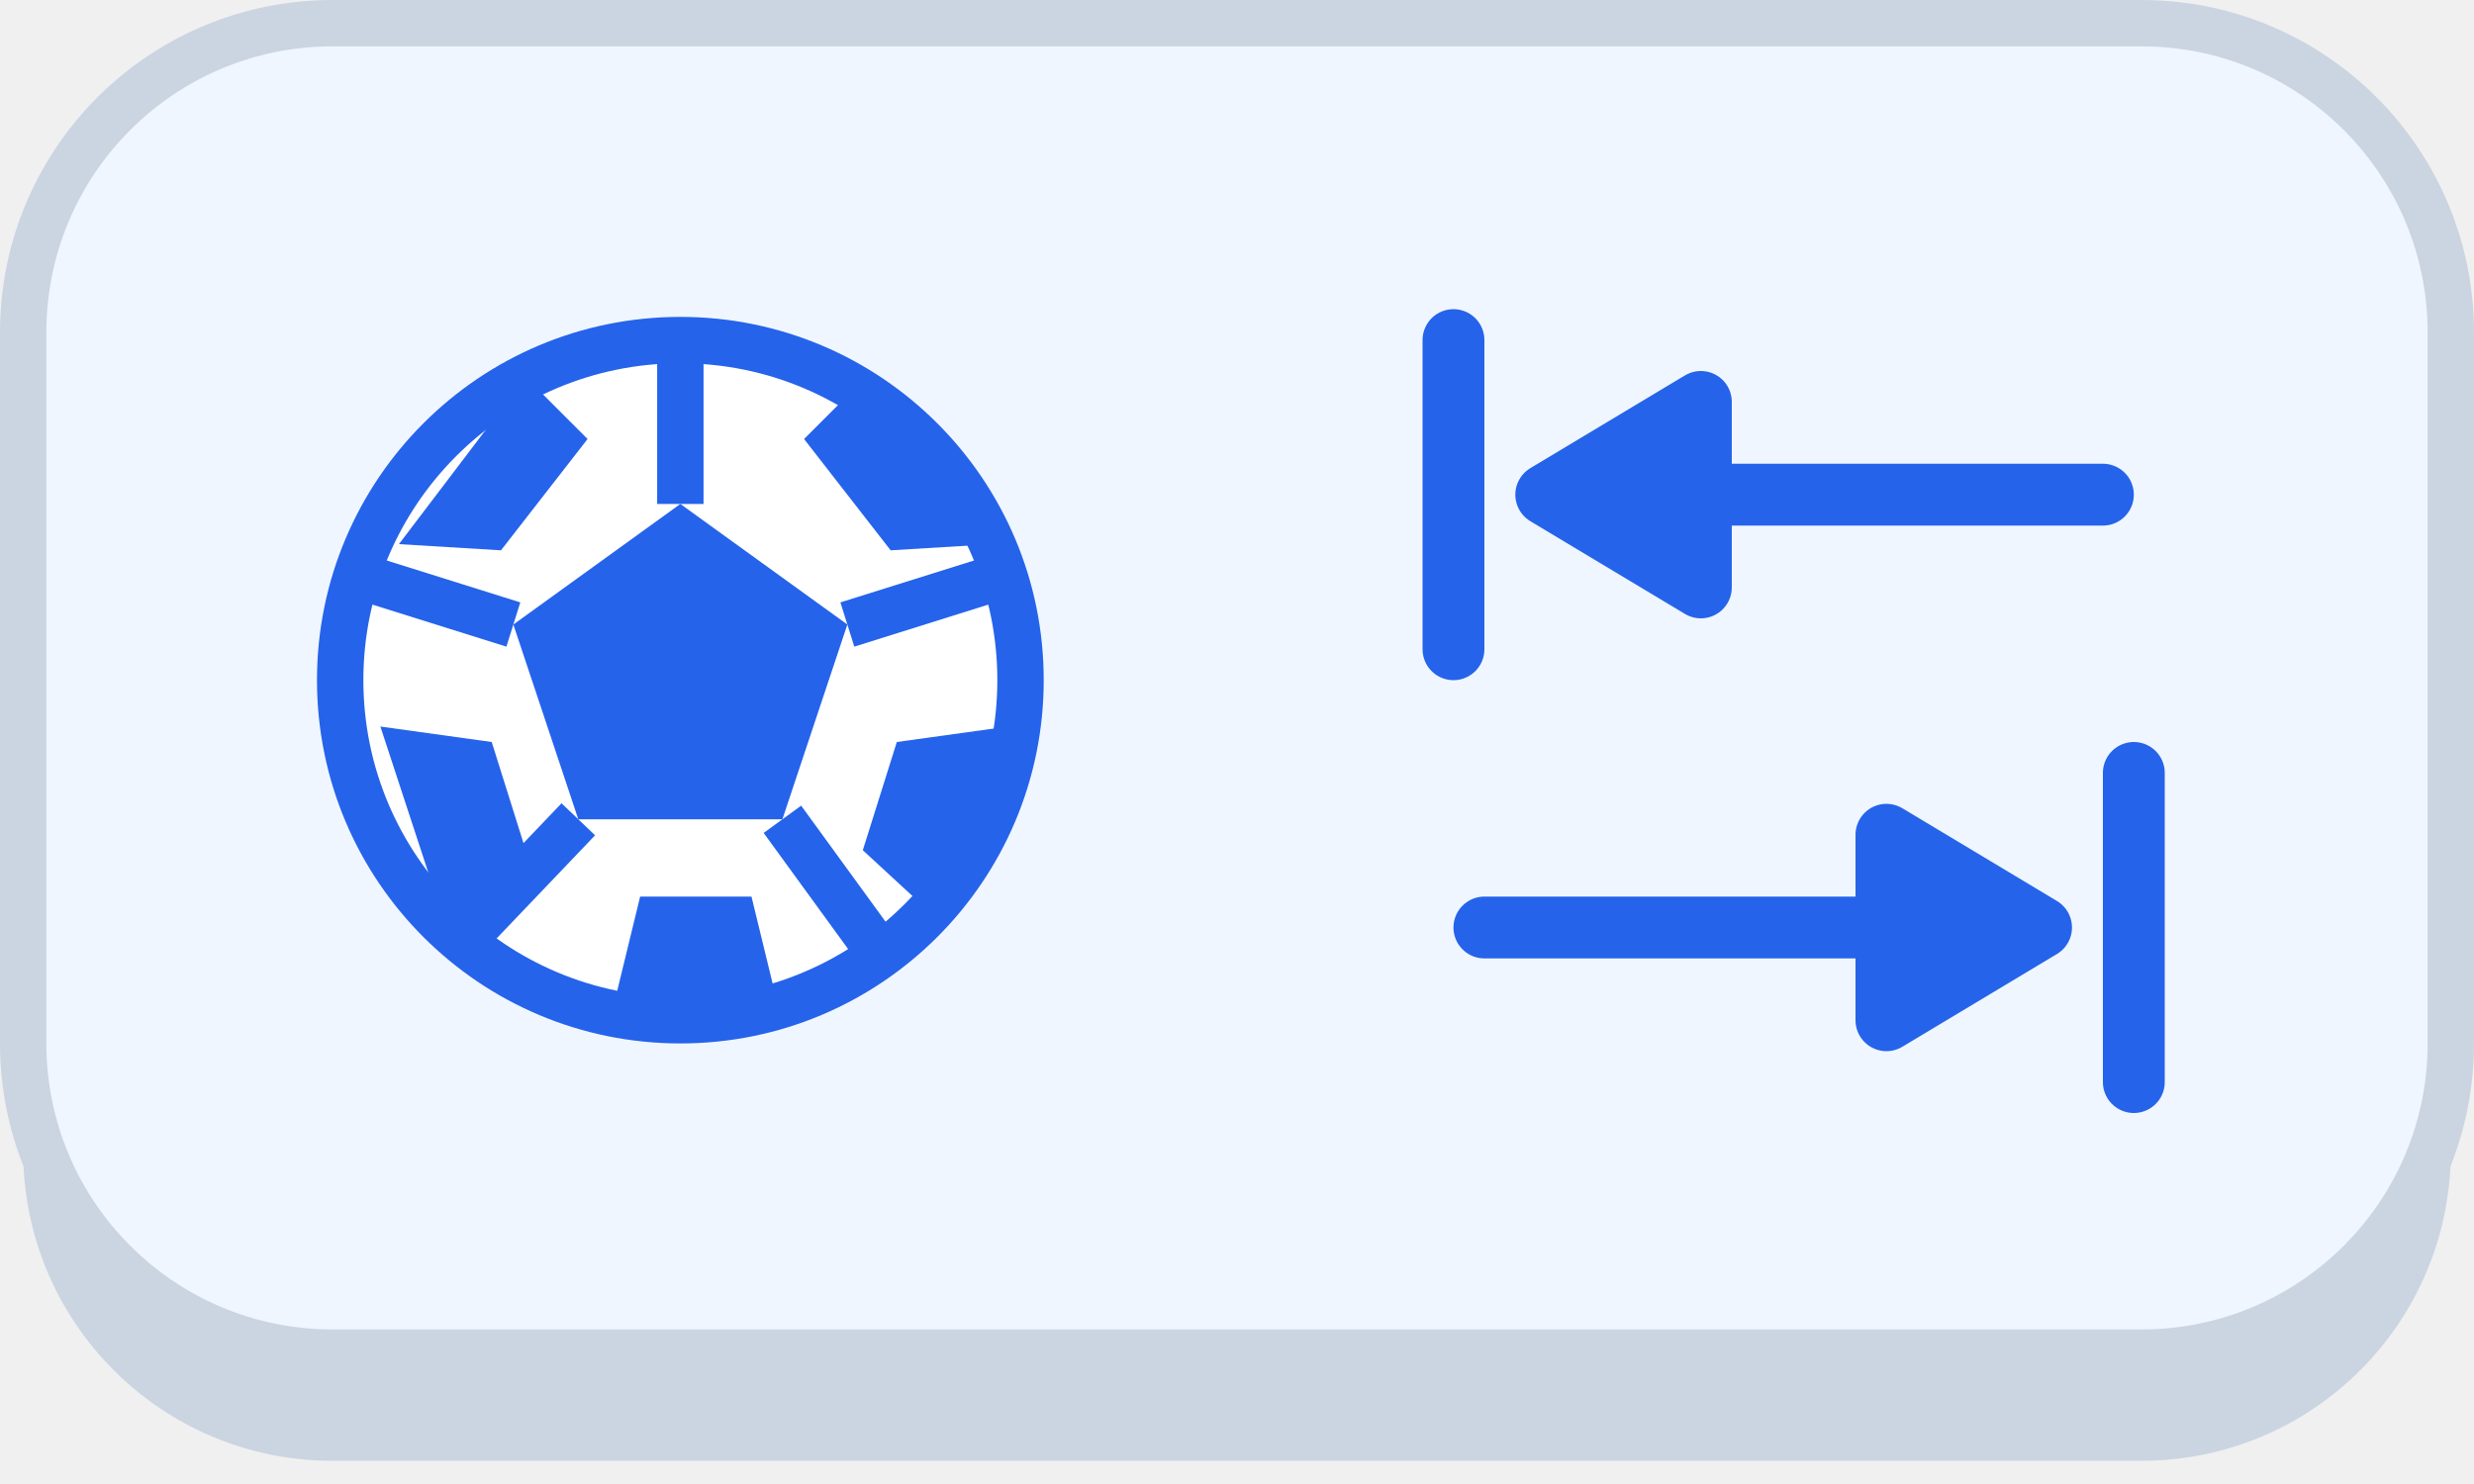
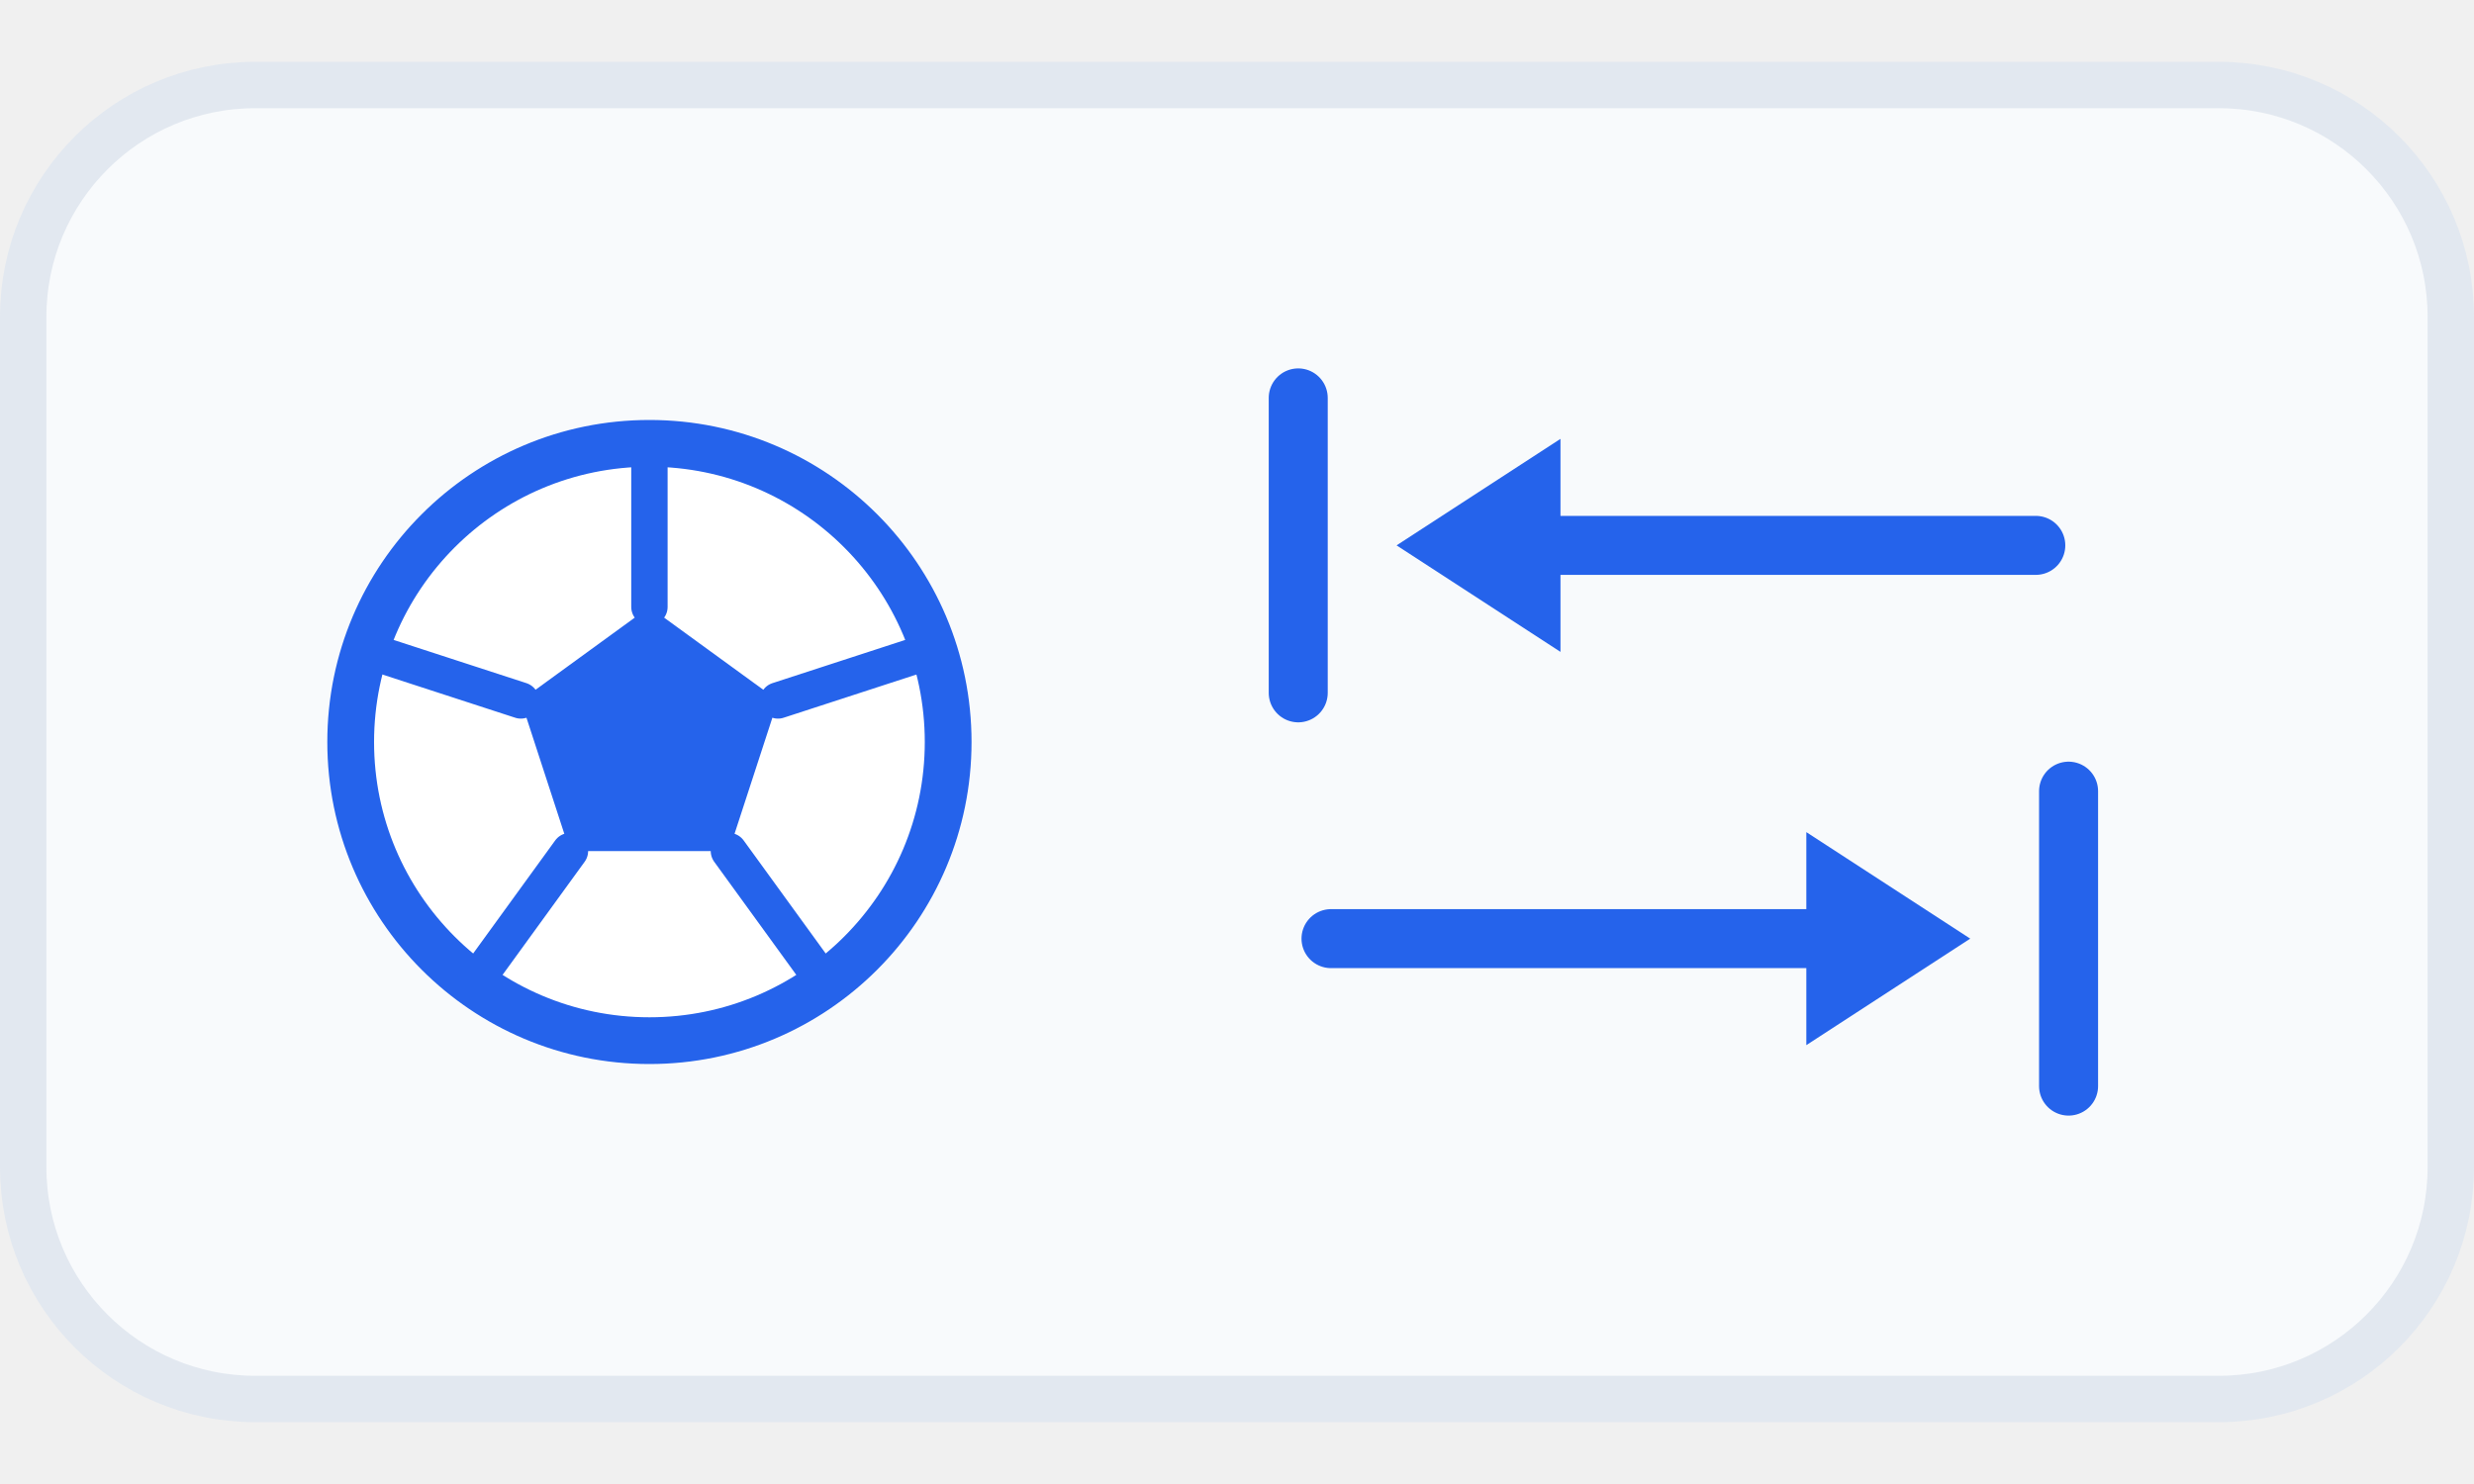
- <svg xmlns="http://www.w3.org/2000/svg" preserveAspectRatio="none" overflow="visible" style="display: block;" width="80" height="48" viewBox="0 0 80 48" fill="none">
-   <g id="Frame" clip-path="url(#clip0_0_4)">
-     <path id="Vector" d="M69.25 2.75H10.75C5.227 2.75 0.75 7.227 0.75 12.75V37.25C0.75 42.773 5.227 47.25 10.75 47.25H69.25C74.773 47.25 79.25 42.773 79.25 37.25V12.75C79.25 7.227 74.773 2.75 69.25 2.75Z" fill="#CBD5E1" />
-     <path id="Vector_2" d="M69.25 0.75H10.75C5.227 0.75 0.75 5.227 0.75 10.75V33.75C0.75 39.273 5.227 43.75 10.75 43.75H69.25C74.773 43.75 79.25 39.273 79.25 33.75V10.75C79.25 5.227 74.773 0.75 69.25 0.75Z" fill="#EFF6FF" stroke="#CBD5E1" stroke-width="1.5" />
-     <path id="Vector_3" d="M22 33C28.075 33 33 28.075 33 22C33 15.925 28.075 11 22 11C15.925 11 11 15.925 11 22C11 28.075 15.925 33 22 33Z" fill="white" stroke="#2563EB" stroke-width="1.5" />
-     <path id="Vector_4" d="M22 16.3L27.4 20.2L25.3 26.5H18.7L16.6 20.2L22 16.3Z" fill="#2563EB" />
-     <g id="Vector_5">
-       <path d="M22 11V16.3ZM32.5 18.6L27.4 20.2ZM28.5 30.9L25.3 26.5ZM14.5 30.9L18.7 26.5ZM11.5 18.6L16.6 20.2Z" fill="black" />
-       <path d="M22 11V16.3M32.5 18.6L27.4 20.2M28.5 30.9L25.3 26.5M14.5 30.9L18.7 26.5M11.5 18.6L16.6 20.2" stroke="#2563EB" stroke-width="1.5" />
-     </g>
-     <path id="Vector_6" d="M17 12.2L19 14.2L16.2 17.8L12.9 17.6M28 12.2L26 14.2L28.8 17.8L32.1 17.6M19.8 32.7L20.7 29H24.3L25.2 32.7M12.3 23.5L15.9 24L17 27.5L14.4 29.9M32.6 23.5L29 24L27.9 27.5L30.5 29.9" fill="#2563EB" />
-     <g id="Vector_7">
-       <path d="M47 11V21ZM50 16L55 13V19L50 16H68ZM69 25V35ZM66 30L61 27V33L66 30H48Z" fill="#2563EB" />
-       <path d="M47 11V21M50 16L55 13V19L50 16ZM50 16H68M69 25V35M66 30L61 27V33L66 30ZM66 30H48" stroke="#2563EB" stroke-width="2" stroke-linecap="round" stroke-linejoin="round" />
-     </g>
+ <svg xmlns="http://www.w3.org/2000/svg" width="80" height="48" viewBox="0 0 80 48" fill="none">
+   <rect x="0.75" y="2.75" width="78.5" height="42.5" rx="7.5" fill="#F8FAFC" stroke="#E2E8F0" stroke-width="1.5" />
+   <g transform="translate(21 24) scale(.84) translate(-22 -24)">
+     <circle cx="22" cy="24" r="11.5" fill="#FFFFFF" stroke="#2563EB" stroke-width="1.8" />
+     <path d="M22 18.8 26.95 22.4 25.06 28.2H18.94L17.05 22.4Z" fill="#2563EB" />
+     <path d="M22 12.5V18.8M32.94 20.45 26.95 22.4M28.76 33.3 25.06 28.2M15.24 33.3 18.94 28.2M11.06 20.45 17.05 22.4" stroke="#2563EB" stroke-width="1.4" stroke-linecap="round" />
  </g>
-   <defs>
-     <clipPath id="clip0_0_4">
-       <rect width="80" height="48" fill="white" />
-     </clipPath>
-   </defs>
+   <g transform="translate(54.17 24) scale(1.06) translate(-58 -24)">
+     <path d="M46.5 13.5V22.5M54 18H69M70 25.5V34.5M47.5 30H62.5" stroke="#2563EB" stroke-width="1.8" stroke-linecap="round" />
+     <path d="m49.5 18 5-3.25v6.5ZM67 30l-5-3.25v6.5Z" fill="#2563EB" />
+   </g>
</svg>
